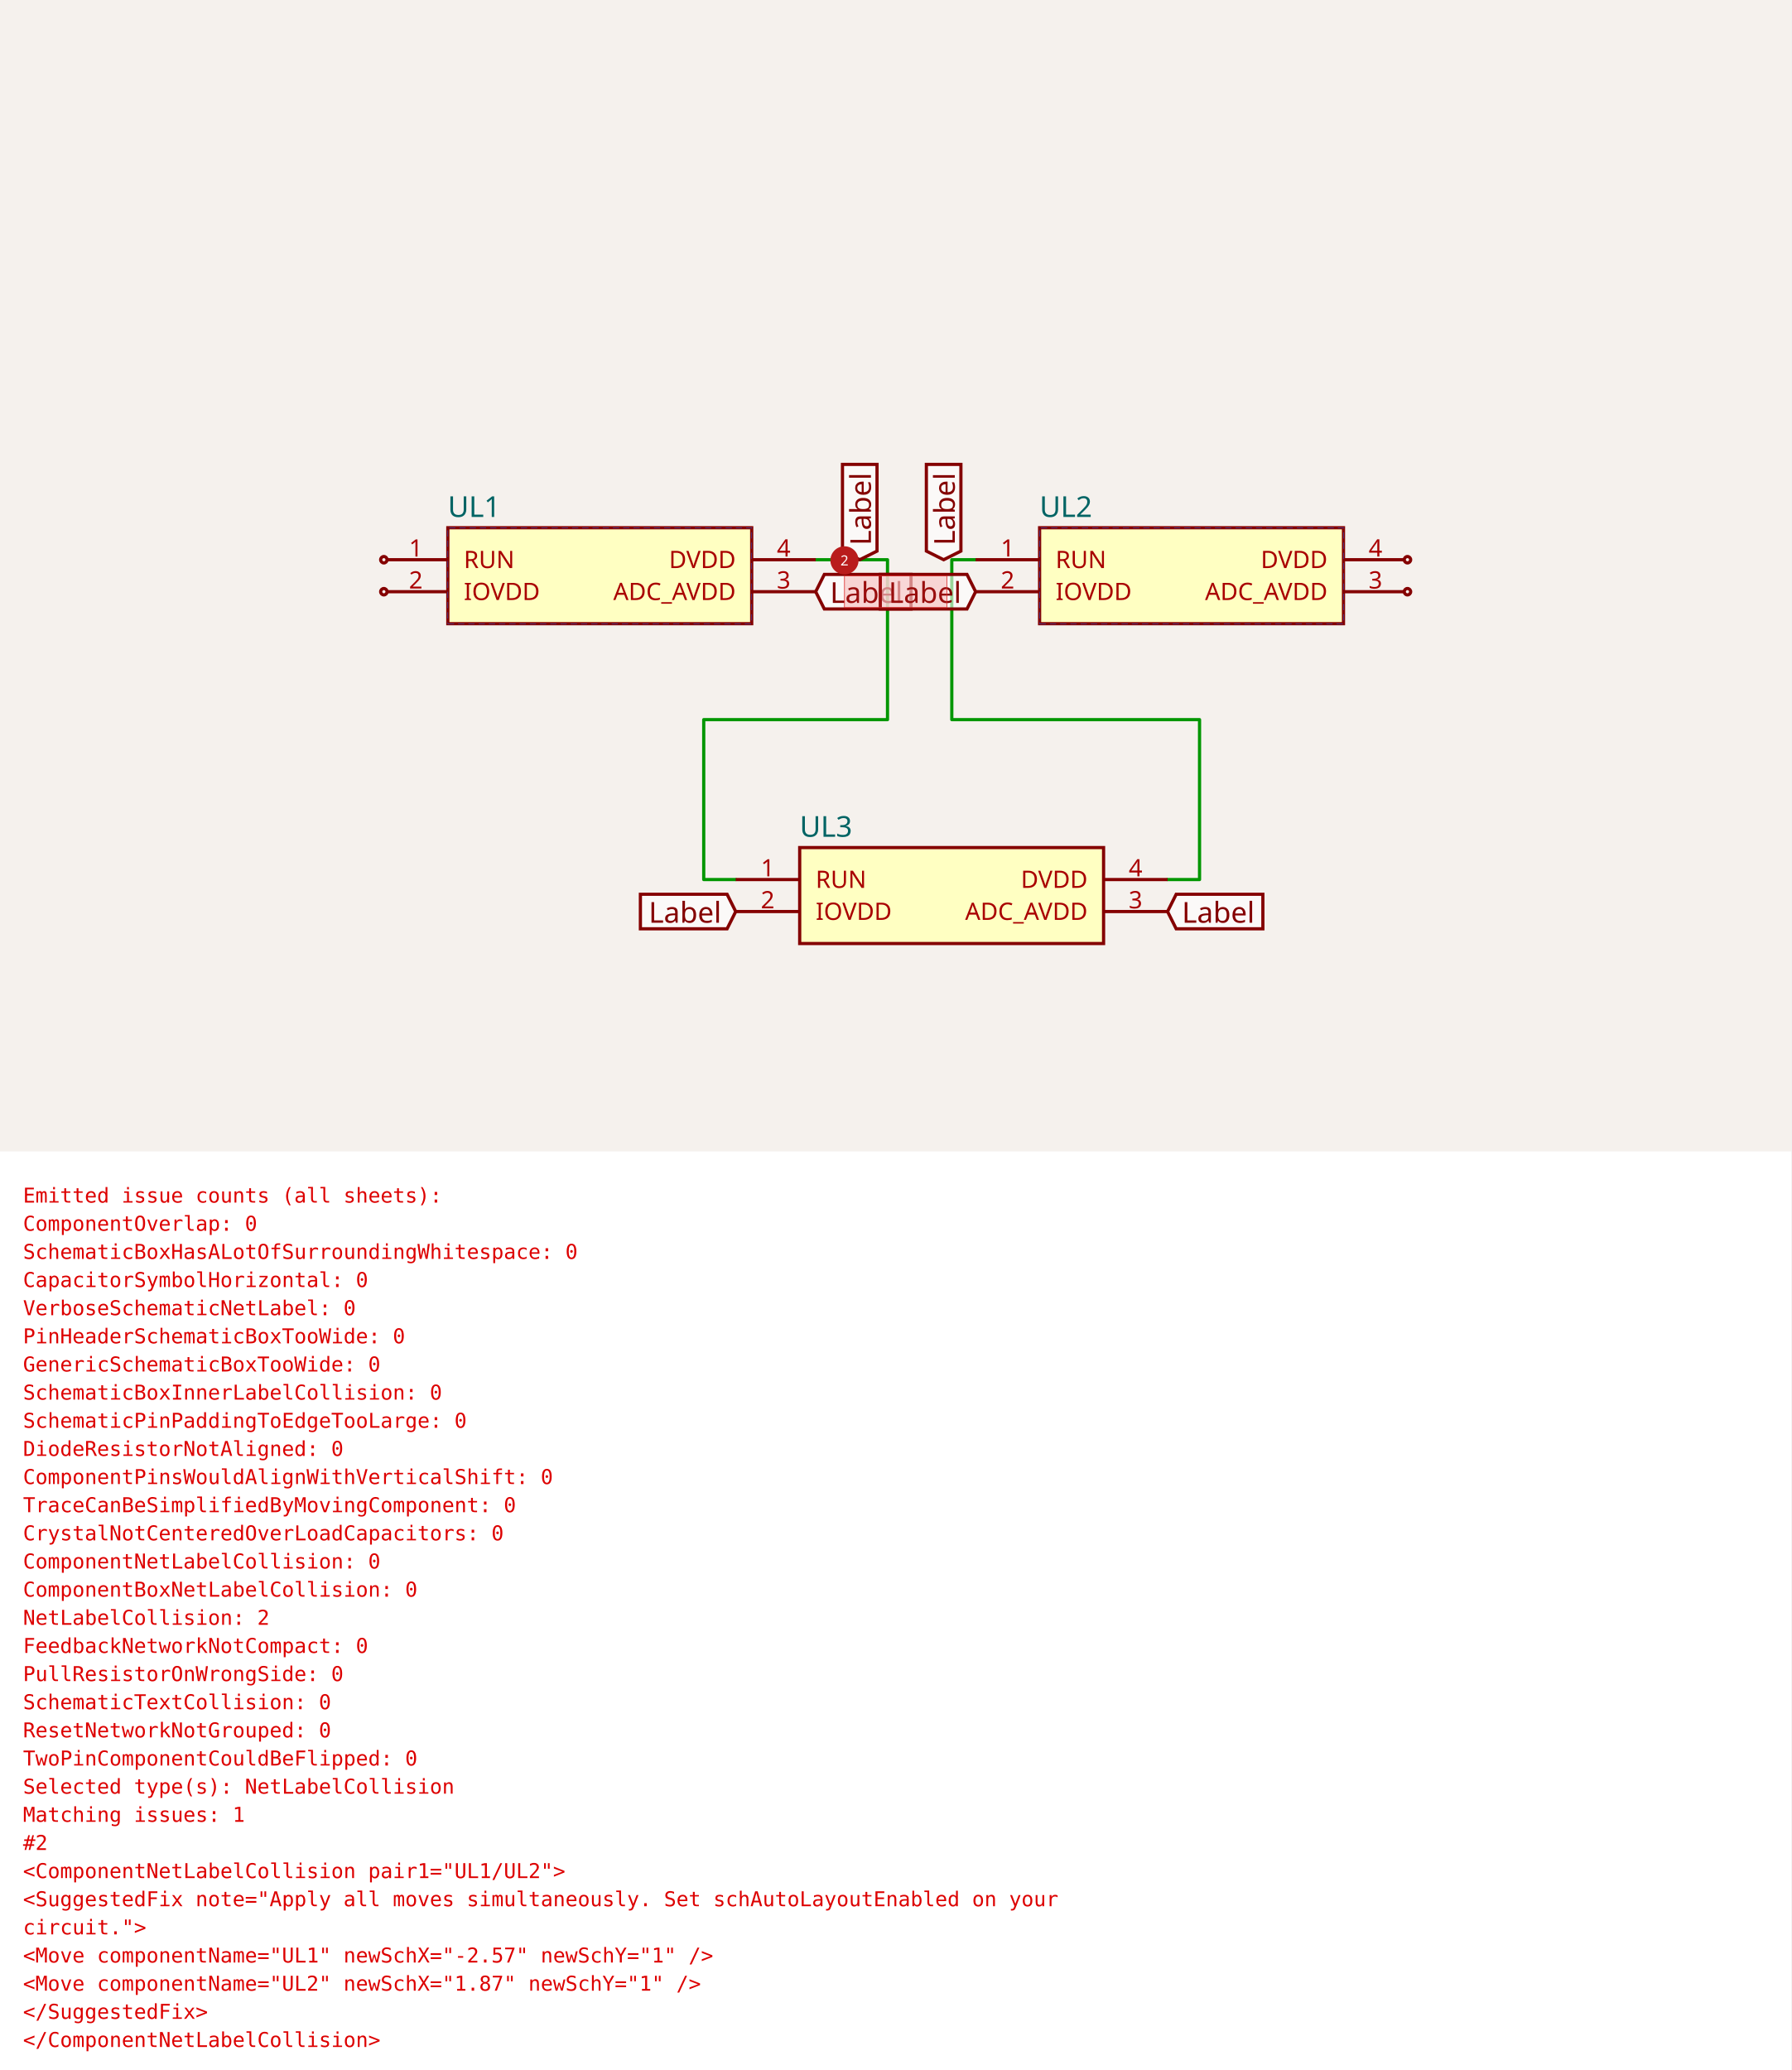
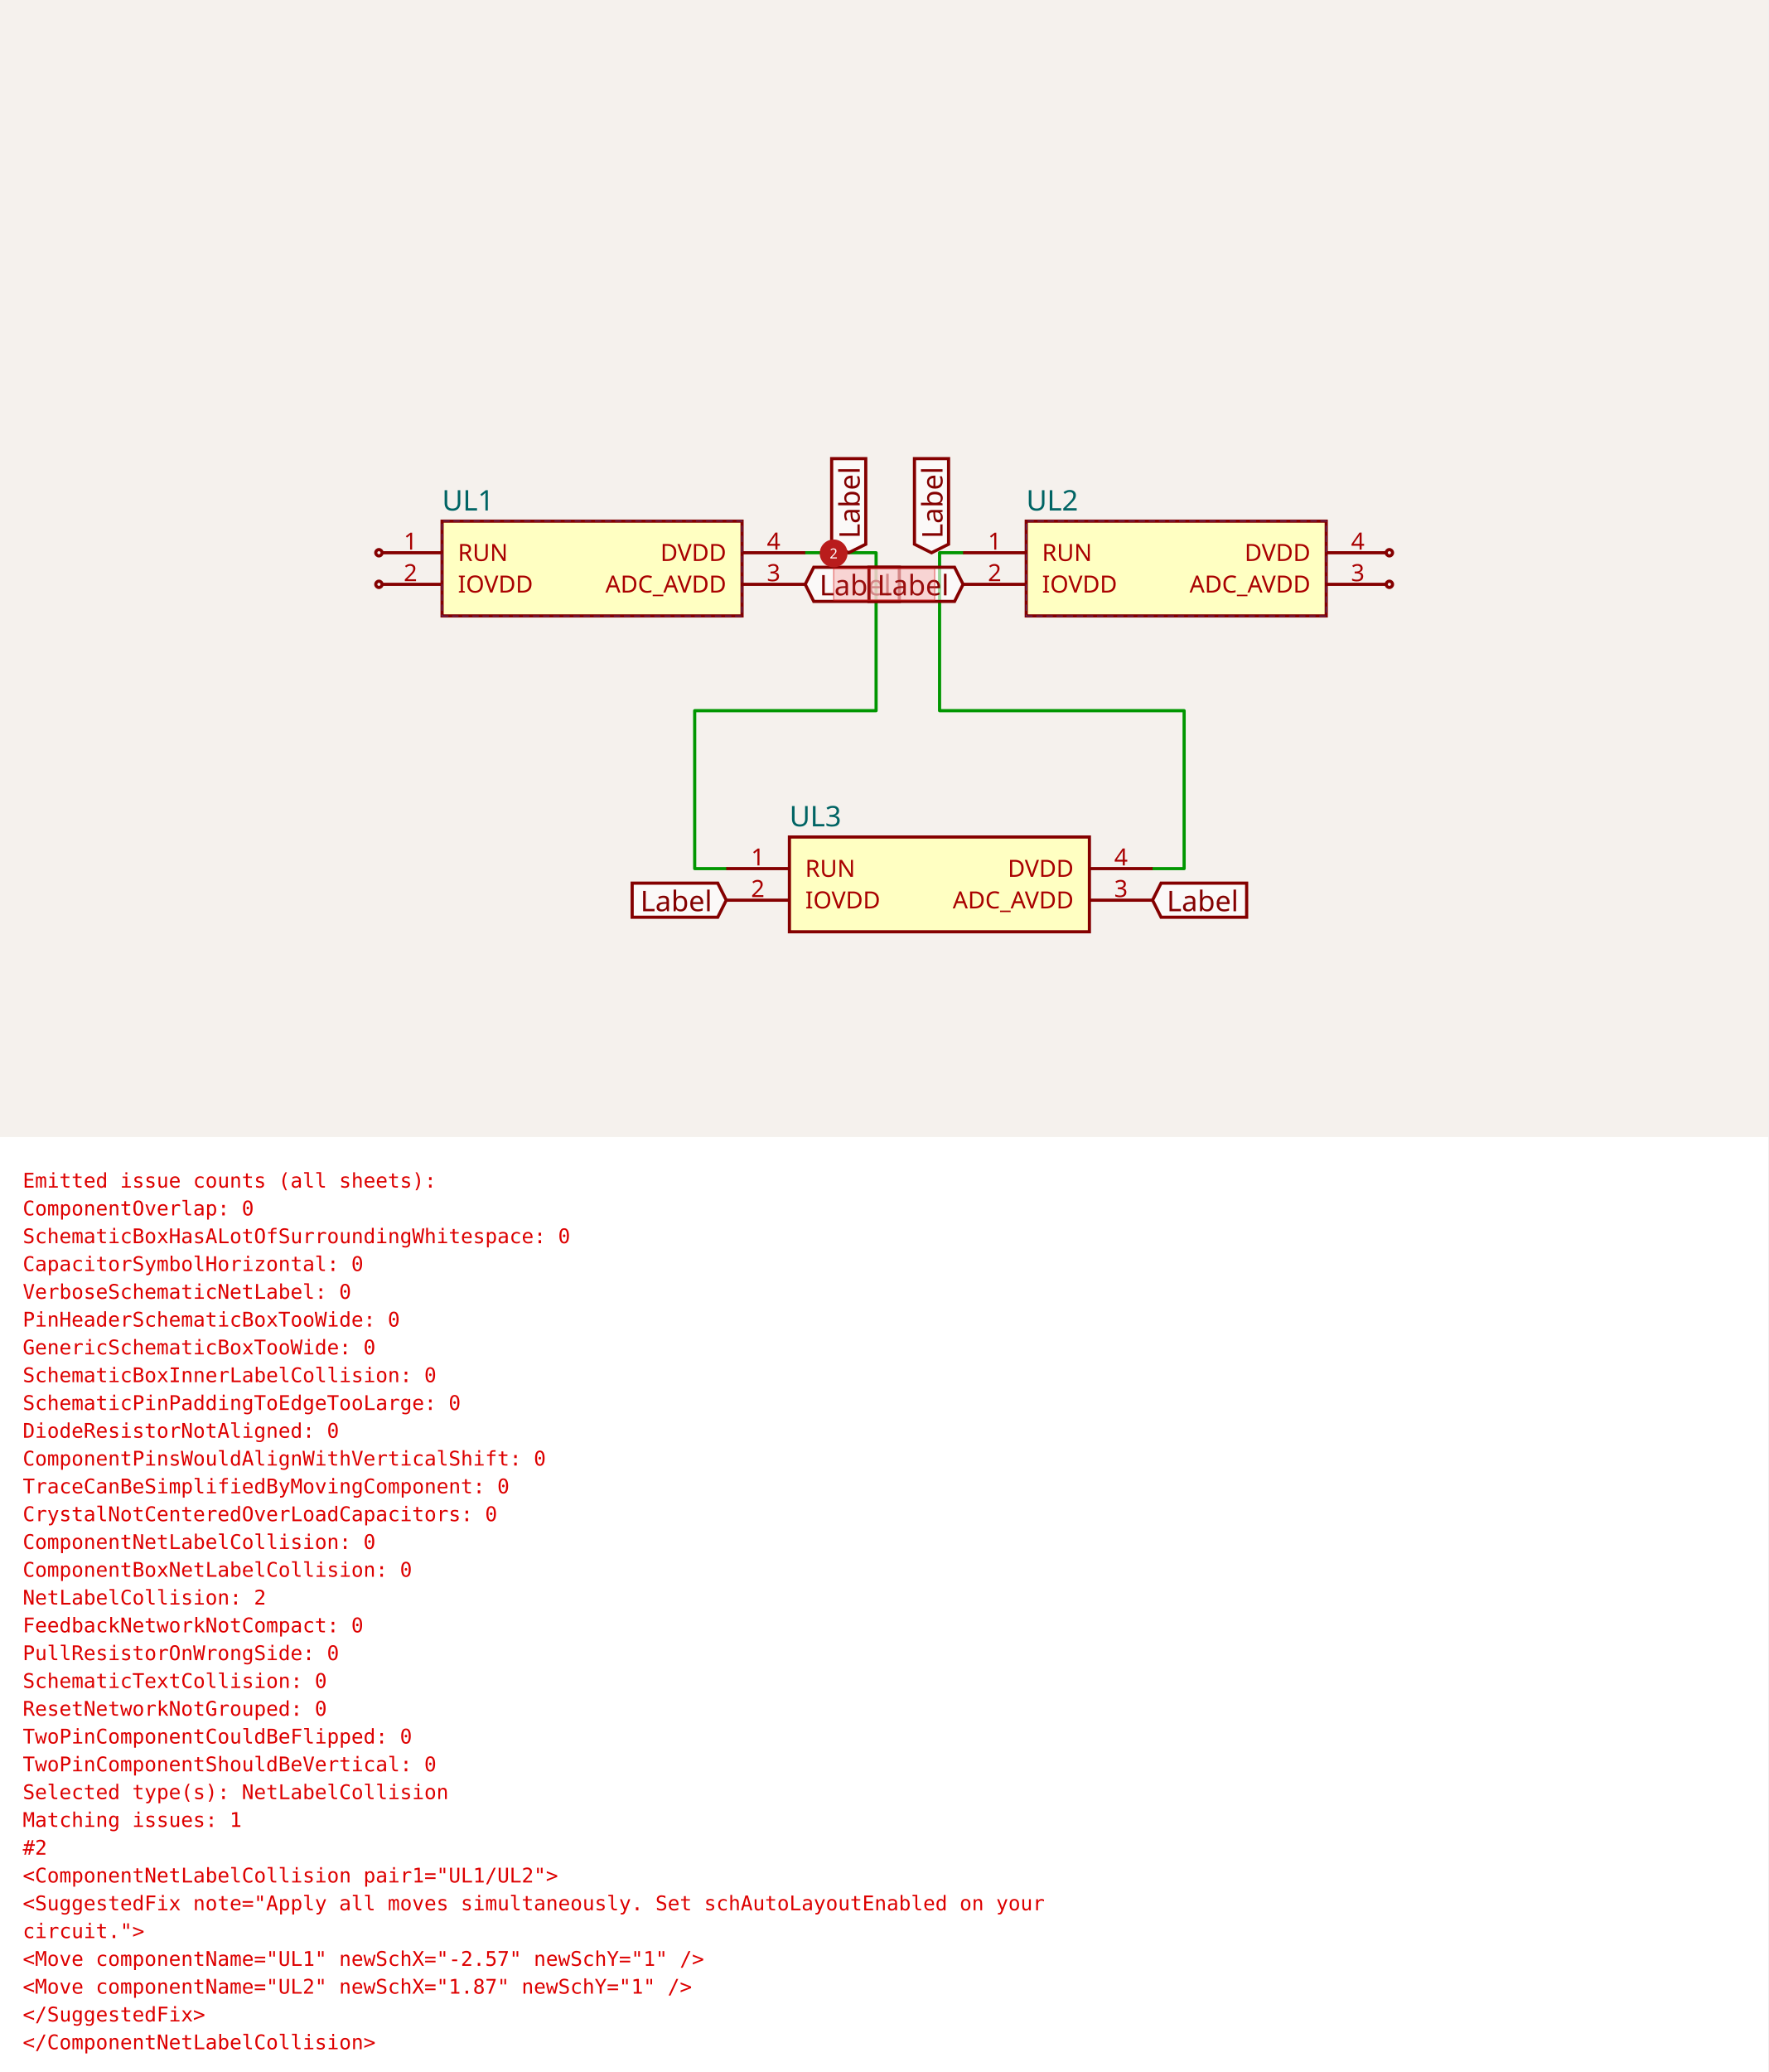
- <svg xmlns="http://www.w3.org/2000/svg" width="1400" height="1618" viewBox="0 0 1400 1618">
+ <svg xmlns="http://www.w3.org/2000/svg" width="1400" height="1640" viewBox="0 0 1400 1640">
  <g transform="translate(0, 0)">
    <svg class="tscircuit-schematic" width="1400" height="900" style="background-color: rgb(245, 241, 237)" data-real-to-screen-transform="matrix(37.9167357771,0,0,-37.9167357771,700,450)" data-software-used-string="@tscircuit/core@0.0.1382" viewBox="474.395 388.708 424.667 46.75">
      <style>
              .boundary { fill: rgb(245, 241, 237); }
              .schematic-boundary { fill: none; stroke: #fff; }
              .component { fill: none; stroke: rgb(132, 0, 0); }
              .chip { fill: rgb(255, 255, 194); stroke: rgb(132, 0, 0); }
              .component-pin { fill: none; stroke: rgb(132, 0, 0); }
              /* Basic per-trace hover fallback */
              .trace:hover {
                filter: invert(1);
              }
              .trace:hover .trace-crossing-outline {
                opacity: 0;
              }
              .trace:hover .trace-junction {
                filter: invert(1);
              }
              /* Net-hover highlighting: when a trace or its overlays are hovered,
                 invert color for all traces (base + overlays) sharing the same
                 subcircuit connectivity key. Also hide crossing outline during hover. */
              svg:has(:is(g.trace[data-subcircuit-connectivity-map-key="LOGIC_LABELS_connectivity_net0"], g.trace-overlays[data-subcircuit-connectivity-map-key="LOGIC_LABELS_connectivity_net0"]):hover) :is(g.trace[data-subcircuit-connectivity-map-key="LOGIC_LABELS_connectivity_net0"], g.trace-overlays[data-subcircuit-connectivity-map-key="LOGIC_LABELS_connectivity_net0"]) { filter: invert(1); }
svg:has(:is(g.trace[data-subcircuit-connectivity-map-key="LOGIC_LABELS_connectivity_net0"], g.trace-overlays[data-subcircuit-connectivity-map-key="LOGIC_LABELS_connectivity_net0"]):hover) g.trace-overlays[data-subcircuit-connectivity-map-key="LOGIC_LABELS_connectivity_net0"] .trace-crossing-outline { opacity: 0; }
svg:has(:is(g.trace[data-subcircuit-connectivity-map-key="LOGIC_LABELS_connectivity_net2"], g.trace-overlays[data-subcircuit-connectivity-map-key="LOGIC_LABELS_connectivity_net2"]):hover) :is(g.trace[data-subcircuit-connectivity-map-key="LOGIC_LABELS_connectivity_net2"], g.trace-overlays[data-subcircuit-connectivity-map-key="LOGIC_LABELS_connectivity_net2"]) { filter: invert(1); }
svg:has(:is(g.trace[data-subcircuit-connectivity-map-key="LOGIC_LABELS_connectivity_net2"], g.trace-overlays[data-subcircuit-connectivity-map-key="LOGIC_LABELS_connectivity_net2"]):hover) g.trace-overlays[data-subcircuit-connectivity-map-key="LOGIC_LABELS_connectivity_net2"] .trace-crossing-outline { opacity: 0; }
              .text { font-family: sans-serif; fill: rgb(0, 150, 0); }
              .pin-number { fill: rgb(169, 0, 0); }
              .port-label { fill: rgb(0, 100, 100); }
              .component-name { fill: rgb(0, 100, 100); }

            </style>
      <rect class="boundary" x="0" y="0" width="1400" height="900" />
      <g class="schematic-sheet" data-circuit-json-type="schematic_sheet" data-schematic-sheet-id="schematic_sheet_1">
        <rect class="sch-rect" x="90.384" y="18.958" width="1219.232" height="862.083" fill="none" stroke="rgb(132, 0, 0)" stroke-width="0.821" data-schematic-rect-id="schematic_sheet_1_outer" />
        <rect class="sch-rect" x="110.91" y="39.484" width="1178.18" height="821.032" fill="none" stroke="rgb(132, 0, 0)" stroke-width="0.821" data-schematic-rect-id="schematic_sheet_1_inner" />
        <line class="sch-line" x1="307.273" y1="18.958" x2="307.273" y2="39.484" stroke="rgb(132, 0, 0)" stroke-width="0.821" data-schematic-line-id="schematic_sheet_1_top_column_1" />
        <line class="sch-line" x1="307.273" y1="881.042" x2="307.273" y2="860.516" stroke="rgb(132, 0, 0)" stroke-width="0.821" data-schematic-line-id="schematic_sheet_1_bottom_column_1" />
        <line class="sch-line" x1="503.637" y1="18.958" x2="503.637" y2="39.484" stroke="rgb(132, 0, 0)" stroke-width="0.821" data-schematic-line-id="schematic_sheet_1_top_column_2" />
        <line class="sch-line" x1="503.637" y1="881.042" x2="503.637" y2="860.516" stroke="rgb(132, 0, 0)" stroke-width="0.821" data-schematic-line-id="schematic_sheet_1_bottom_column_2" />
        <line class="sch-line" x1="700" y1="18.958" x2="700" y2="39.484" stroke="rgb(132, 0, 0)" stroke-width="0.821" data-schematic-line-id="schematic_sheet_1_top_column_3" />
        <line class="sch-line" x1="700" y1="881.042" x2="700" y2="860.516" stroke="rgb(132, 0, 0)" stroke-width="0.821" data-schematic-line-id="schematic_sheet_1_bottom_column_3" />
        <line class="sch-line" x1="896.363" y1="18.958" x2="896.363" y2="39.484" stroke="rgb(132, 0, 0)" stroke-width="0.821" data-schematic-line-id="schematic_sheet_1_top_column_4" />
        <line class="sch-line" x1="896.363" y1="881.042" x2="896.363" y2="860.516" stroke="rgb(132, 0, 0)" stroke-width="0.821" data-schematic-line-id="schematic_sheet_1_bottom_column_4" />
        <line class="sch-line" x1="1092.727" y1="18.958" x2="1092.727" y2="39.484" stroke="rgb(132, 0, 0)" stroke-width="0.821" data-schematic-line-id="schematic_sheet_1_top_column_5" />
        <line class="sch-line" x1="1092.727" y1="881.042" x2="1092.727" y2="860.516" stroke="rgb(132, 0, 0)" stroke-width="0.821" data-schematic-line-id="schematic_sheet_1_bottom_column_5" />
        <line class="sch-line" x1="90.384" y1="655.258" x2="110.91" y2="655.258" stroke="rgb(132, 0, 0)" stroke-width="0.821" data-schematic-line-id="schematic_sheet_1_left_row_1" />
        <line class="sch-line" x1="1309.616" y1="655.258" x2="1289.09" y2="655.258" stroke="rgb(132, 0, 0)" stroke-width="0.821" data-schematic-line-id="schematic_sheet_1_right_row_1" />
        <line class="sch-line" x1="90.384" y1="450" x2="110.91" y2="450" stroke="rgb(132, 0, 0)" stroke-width="0.821" data-schematic-line-id="schematic_sheet_1_left_row_2" />
        <line class="sch-line" x1="1309.616" y1="450" x2="1289.09" y2="450" stroke="rgb(132, 0, 0)" stroke-width="0.821" data-schematic-line-id="schematic_sheet_1_right_row_2" />
        <line class="sch-line" x1="90.384" y1="244.742" x2="110.91" y2="244.742" stroke="rgb(132, 0, 0)" stroke-width="0.821" data-schematic-line-id="schematic_sheet_1_left_row_3" />
        <line class="sch-line" x1="1309.616" y1="244.742" x2="1289.09" y2="244.742" stroke="rgb(132, 0, 0)" stroke-width="0.821" data-schematic-line-id="schematic_sheet_1_right_row_3" />
        <text class="sch-text" x="209.091" y="29.221" fill="rgb(132, 132, 132)" text-anchor="middle" dominant-baseline="middle" font-family="sans-serif" font-size="12.315px" transform="rotate(0, 209.0915, 29.22126)">1</text>
        <text class="sch-text" x="209.091" y="870.779" fill="rgb(132, 132, 132)" text-anchor="middle" dominant-baseline="middle" font-family="sans-serif" font-size="12.315px" transform="rotate(0, 209.0915, 870.7787)">1</text>
        <text class="sch-text" x="405.455" y="29.221" fill="rgb(132, 132, 132)" text-anchor="middle" dominant-baseline="middle" font-family="sans-serif" font-size="12.315px" transform="rotate(0, 405.4549, 29.22126)">2</text>
        <text class="sch-text" x="405.455" y="870.779" fill="rgb(132, 132, 132)" text-anchor="middle" dominant-baseline="middle" font-family="sans-serif" font-size="12.315px" transform="rotate(0, 405.4549, 870.7787)">2</text>
        <text class="sch-text" x="601.818" y="29.221" fill="rgb(132, 132, 132)" text-anchor="middle" dominant-baseline="middle" font-family="sans-serif" font-size="12.315px" transform="rotate(0, 601.8183, 29.22126)">3</text>
        <text class="sch-text" x="601.818" y="870.779" fill="rgb(132, 132, 132)" text-anchor="middle" dominant-baseline="middle" font-family="sans-serif" font-size="12.315px" transform="rotate(0, 601.8183, 870.7787)">3</text>
        <text class="sch-text" x="798.182" y="29.221" fill="rgb(132, 132, 132)" text-anchor="middle" dominant-baseline="middle" font-family="sans-serif" font-size="12.315px" transform="rotate(0, 798.1817, 29.22126)">4</text>
        <text class="sch-text" x="798.182" y="870.779" fill="rgb(132, 132, 132)" text-anchor="middle" dominant-baseline="middle" font-family="sans-serif" font-size="12.315px" transform="rotate(0, 798.1817, 870.7787)">4</text>
        <text class="sch-text" x="994.545" y="29.221" fill="rgb(132, 132, 132)" text-anchor="middle" dominant-baseline="middle" font-family="sans-serif" font-size="12.315px" transform="rotate(0, 994.5451, 29.22126)">5</text>
        <text class="sch-text" x="994.545" y="870.779" fill="rgb(132, 132, 132)" text-anchor="middle" dominant-baseline="middle" font-family="sans-serif" font-size="12.315px" transform="rotate(0, 994.5451, 870.7787)">5</text>
        <text class="sch-text" x="1190.909" y="29.221" fill="rgb(132, 132, 132)" text-anchor="middle" dominant-baseline="middle" font-family="sans-serif" font-size="12.315px" transform="rotate(0, 1190.909, 29.22126)">6</text>
        <text class="sch-text" x="1190.909" y="870.779" fill="rgb(132, 132, 132)" text-anchor="middle" dominant-baseline="middle" font-family="sans-serif" font-size="12.315px" transform="rotate(0, 1190.909, 870.7787)">6</text>
        <text class="sch-text" x="100.647" y="142.113" fill="rgb(132, 132, 132)" text-anchor="middle" dominant-baseline="middle" font-family="sans-serif" font-size="12.315px" transform="rotate(0, 100.6469, 142.1131)">A</text>
        <text class="sch-text" x="1299.353" y="142.113" fill="rgb(132, 132, 132)" text-anchor="middle" dominant-baseline="middle" font-family="sans-serif" font-size="12.315px" transform="rotate(0, 1299.353, 142.1131)">A</text>
        <text class="sch-text" x="100.647" y="347.371" fill="rgb(132, 132, 132)" text-anchor="middle" dominant-baseline="middle" font-family="sans-serif" font-size="12.315px" transform="rotate(0, 100.6469, 347.371)">B</text>
        <text class="sch-text" x="1299.353" y="347.371" fill="rgb(132, 132, 132)" text-anchor="middle" dominant-baseline="middle" font-family="sans-serif" font-size="12.315px" transform="rotate(0, 1299.353, 347.371)">B</text>
        <text class="sch-text" x="100.647" y="552.629" fill="rgb(132, 132, 132)" text-anchor="middle" dominant-baseline="middle" font-family="sans-serif" font-size="12.315px" transform="rotate(0, 100.6469, 552.629)">C</text>
        <text class="sch-text" x="1299.353" y="552.629" fill="rgb(132, 132, 132)" text-anchor="middle" dominant-baseline="middle" font-family="sans-serif" font-size="12.315px" transform="rotate(0, 1299.353, 552.629)">C</text>
        <text class="sch-text" x="100.647" y="757.887" fill="rgb(132, 132, 132)" text-anchor="middle" dominant-baseline="middle" font-family="sans-serif" font-size="12.315px" transform="rotate(0, 100.6469, 757.8869)">D</text>
        <text class="sch-text" x="1299.353" y="757.887" fill="rgb(132, 132, 132)" text-anchor="middle" dominant-baseline="middle" font-family="sans-serif" font-size="12.315px" transform="rotate(0, 1299.353, 757.8869)">D</text>
      </g>
      <g class="trace sch-trace" data-layer="base" data-circuit-json-type="schematic_trace" data-schematic-trace-id="schematic_trace_2" data-subcircuit-connectivity-map-key="LOGIC_LABELS_connectivity_net0">
        <path d="M 667.771 408.292 L 684.795 408.292 L 684.795 446.208 L 641.229 446.208 L 641.229 484.125 L 648.812 484.125" class="trace-invisible-hover-outline sch-trace-hitbox" stroke="rgb(0, 150, 0)" fill="none" stroke-width="6.067px" stroke-linecap="round" opacity="0" stroke-linejoin="round" />
        <path class="sch-trace-path" d="M 667.771 408.292 L 684.795 408.292 L 684.795 446.208 L 641.229 446.208 L 641.229 484.125 L 648.812 484.125" stroke="rgb(0, 150, 0)" fill="none" stroke-width="0.758px" stroke-linecap="round" stroke-linejoin="round" />
      </g>
      <g class="trace sch-trace" data-layer="base" data-circuit-json-type="schematic_trace" data-schematic-trace-id="schematic_trace_3" data-subcircuit-connectivity-map-key="LOGIC_LABELS_connectivity_net2">
        <path d="M 705.688 408.292 L 700.038 408.292 L 700.038 446.208 L 758.771 446.208 L 758.771 484.125 L 751.188 484.125" class="trace-invisible-hover-outline sch-trace-hitbox" stroke="rgb(0, 150, 0)" fill="none" stroke-width="6.067px" stroke-linecap="round" opacity="0" stroke-linejoin="round" />
        <path class="sch-trace-path" d="M 705.688 408.292 L 700.038 408.292 L 700.038 446.208 L 758.771 446.208 L 758.771 484.125 L 751.188 484.125" stroke="rgb(0, 150, 0)" fill="none" stroke-width="0.758px" stroke-linecap="round" stroke-linejoin="round" />
      </g>
      <g class="trace-overlays sch-trace-overlays" data-layer="overlay" data-circuit-json-type="schematic_trace" data-schematic-trace-id="schematic_trace_2" data-subcircuit-connectivity-map-key="LOGIC_LABELS_connectivity_net0" />
      <g class="trace-overlays sch-trace-overlays" data-layer="overlay" data-circuit-json-type="schematic_trace" data-schematic-trace-id="schematic_trace_3" data-subcircuit-connectivity-map-key="LOGIC_LABELS_connectivity_net2" />
      <g class="sch-component" data-circuit-json-type="schematic_component" data-schematic-component-id="schematic_component_3" data-schematic-sheet-id="schematic_sheet_1">
        <rect class="component chip sch-component-body" x="580.562" y="400.708" width="72.042" height="22.75" stroke-width="0.758px" fill="rgb(255, 255, 194)" stroke="rgb(132, 0, 0)" />
        <rect class="component-overlay sch-component-overlay" x="580.562" y="400.708" width="72.042" height="22.75" fill="transparent" />
        <text class="sch-text" x="580.562" y="428.387" fill="#006464" text-anchor="start" dominant-baseline="middle" font-family="sans-serif" font-size="6.825px" transform="rotate(0, 580.5623, 428.3875)" />
        <text class="sch-text" x="580.562" y="395.779" fill="#006464" text-anchor="start" dominant-baseline="middle" font-family="sans-serif" font-size="6.825px" transform="rotate(0, 580.5623, 395.7791)">UL1</text>
        <line class="component-pin sch-component-pin sch-port-line" x1="580.562" y1="408.292" x2="566.154" y2="408.292" stroke-width="0.758px" />
        <g class="sch-port" data-schematic-port-id="source_port_12">
          <circle class="component-pin sch-component-pin sch-port-terminal" cx="565.396" cy="408.292" r="0.758" stroke-width="0.758px" />
          <rect x="564.637" y="407.533" width="1.517" height="1.517" opacity="0" />
        </g>
        <text class="pin-number sch-pin-number" x="572.979" y="407.533" style="font-family: sans-serif;" fill="rgb(169, 0, 0)" text-anchor="middle" dominant-baseline="auto" font-size="5.688px" transform="">1</text>
        <text class="pin-number sch-pin-label" x="584.354" y="408.292" style="font-family: sans-serif;" fill="rgb(169, 0, 0)" text-anchor="start" dominant-baseline="middle" font-size="5.688px" transform="">RUN</text>
        <line class="component-pin sch-component-pin sch-port-line" x1="580.562" y1="415.875" x2="566.154" y2="415.875" stroke-width="0.758px" />
        <g class="sch-port" data-schematic-port-id="source_port_13">
          <circle class="component-pin sch-component-pin sch-port-terminal" cx="565.396" cy="415.875" r="0.758" stroke-width="0.758px" />
          <rect x="564.637" y="415.117" width="1.517" height="1.517" opacity="0" />
        </g>
        <text class="pin-number sch-pin-number" x="572.979" y="415.117" style="font-family: sans-serif;" fill="rgb(169, 0, 0)" text-anchor="middle" dominant-baseline="auto" font-size="5.688px" transform="">2</text>
        <text class="pin-number sch-pin-label" x="584.354" y="415.875" style="font-family: sans-serif;" fill="rgb(169, 0, 0)" text-anchor="start" dominant-baseline="middle" font-size="5.688px" transform="">IOVDD</text>
        <line class="component-pin sch-component-pin sch-port-line" x1="652.604" y1="415.875" x2="667.771" y2="415.875" stroke-width="0.758px" />
        <g class="sch-port" data-schematic-port-id="source_port_14">
          <rect x="667.012" y="415.117" width="1.517" height="1.517" opacity="0" />
        </g>
        <text class="pin-number sch-pin-number" x="660.187" y="415.117" style="font-family: sans-serif;" fill="rgb(169, 0, 0)" text-anchor="middle" dominant-baseline="auto" font-size="5.688px" transform="">3</text>
        <text class="pin-number sch-pin-label" x="648.812" y="415.875" style="font-family: sans-serif;" fill="rgb(169, 0, 0)" text-anchor="end" dominant-baseline="middle" font-size="5.688px" transform="">ADC_AVDD</text>
        <line class="component-pin sch-component-pin sch-port-line" x1="652.604" y1="408.292" x2="667.771" y2="408.292" stroke-width="0.758px" />
        <g class="sch-port" data-schematic-port-id="source_port_15">
          <rect x="667.012" y="407.533" width="1.517" height="1.517" opacity="0" />
        </g>
        <text class="pin-number sch-pin-number" x="660.187" y="407.533" style="font-family: sans-serif;" fill="rgb(169, 0, 0)" text-anchor="middle" dominant-baseline="auto" font-size="5.688px" transform="">4</text>
        <text class="pin-number sch-pin-label" x="648.812" y="408.292" style="font-family: sans-serif;" fill="rgb(169, 0, 0)" text-anchor="end" dominant-baseline="middle" font-size="5.688px" transform="">DVDD</text>
      </g>
      <g class="sch-component" data-circuit-json-type="schematic_component" data-schematic-component-id="schematic_component_4" data-schematic-sheet-id="schematic_sheet_1">
        <rect class="component chip sch-component-body" x="720.854" y="400.708" width="72.042" height="22.75" stroke-width="0.758px" fill="rgb(255, 255, 194)" stroke="rgb(132, 0, 0)" />
        <rect class="component-overlay sch-component-overlay" x="720.854" y="400.708" width="72.042" height="22.75" fill="transparent" />
        <text class="sch-text" x="720.854" y="428.387" fill="#006464" text-anchor="start" dominant-baseline="middle" font-family="sans-serif" font-size="6.825px" transform="rotate(0, 720.8542, 428.3875)" />
        <text class="sch-text" x="720.854" y="395.779" fill="#006464" text-anchor="start" dominant-baseline="middle" font-family="sans-serif" font-size="6.825px" transform="rotate(0, 720.8542, 395.7791)">UL2</text>
        <line class="component-pin sch-component-pin sch-port-line" x1="720.854" y1="408.292" x2="705.688" y2="408.292" stroke-width="0.758px" />
        <g class="sch-port" data-schematic-port-id="source_port_16">
          <rect x="704.929" y="407.533" width="1.517" height="1.517" opacity="0" />
        </g>
        <text class="pin-number sch-pin-number" x="713.271" y="407.533" style="font-family: sans-serif;" fill="rgb(169, 0, 0)" text-anchor="middle" dominant-baseline="auto" font-size="5.688px" transform="">1</text>
        <text class="pin-number sch-pin-label" x="724.646" y="408.292" style="font-family: sans-serif;" fill="rgb(169, 0, 0)" text-anchor="start" dominant-baseline="middle" font-size="5.688px" transform="">RUN</text>
        <line class="component-pin sch-component-pin sch-port-line" x1="720.854" y1="415.875" x2="705.688" y2="415.875" stroke-width="0.758px" />
        <g class="sch-port" data-schematic-port-id="source_port_17">
          <rect x="704.929" y="415.117" width="1.517" height="1.517" opacity="0" />
        </g>
        <text class="pin-number sch-pin-number" x="713.271" y="415.117" style="font-family: sans-serif;" fill="rgb(169, 0, 0)" text-anchor="middle" dominant-baseline="auto" font-size="5.688px" transform="">2</text>
        <text class="pin-number sch-pin-label" x="724.646" y="415.875" style="font-family: sans-serif;" fill="rgb(169, 0, 0)" text-anchor="start" dominant-baseline="middle" font-size="5.688px" transform="">IOVDD</text>
        <line class="component-pin sch-component-pin sch-port-line" x1="792.896" y1="415.875" x2="807.304" y2="415.875" stroke-width="0.758px" />
        <g class="sch-port" data-schematic-port-id="source_port_18">
          <circle class="component-pin sch-component-pin sch-port-terminal" cx="808.063" cy="415.875" r="0.758" stroke-width="0.758px" />
          <rect x="807.304" y="415.117" width="1.517" height="1.517" opacity="0" />
        </g>
        <text class="pin-number sch-pin-number" x="800.479" y="415.117" style="font-family: sans-serif;" fill="rgb(169, 0, 0)" text-anchor="middle" dominant-baseline="auto" font-size="5.688px" transform="">3</text>
        <text class="pin-number sch-pin-label" x="789.104" y="415.875" style="font-family: sans-serif;" fill="rgb(169, 0, 0)" text-anchor="end" dominant-baseline="middle" font-size="5.688px" transform="">ADC_AVDD</text>
        <line class="component-pin sch-component-pin sch-port-line" x1="792.896" y1="408.292" x2="807.304" y2="408.292" stroke-width="0.758px" />
        <g class="sch-port" data-schematic-port-id="source_port_19">
          <circle class="component-pin sch-component-pin sch-port-terminal" cx="808.063" cy="408.292" r="0.758" stroke-width="0.758px" />
          <rect x="807.304" y="407.533" width="1.517" height="1.517" opacity="0" />
        </g>
        <text class="pin-number sch-pin-number" x="800.479" y="407.533" style="font-family: sans-serif;" fill="rgb(169, 0, 0)" text-anchor="middle" dominant-baseline="auto" font-size="5.688px" transform="">4</text>
        <text class="pin-number sch-pin-label" x="789.104" y="408.292" style="font-family: sans-serif;" fill="rgb(169, 0, 0)" text-anchor="end" dominant-baseline="middle" font-size="5.688px" transform="">DVDD</text>
      </g>
      <g class="sch-component" data-circuit-json-type="schematic_component" data-schematic-component-id="schematic_component_5" data-schematic-sheet-id="schematic_sheet_1">
        <rect class="component chip sch-component-body" x="663.979" y="476.542" width="72.042" height="22.75" stroke-width="0.758px" fill="rgb(255, 255, 194)" stroke="rgb(132, 0, 0)" />
        <rect class="component-overlay sch-component-overlay" x="663.979" y="476.542" width="72.042" height="22.75" fill="transparent" />
        <text class="sch-text" x="663.979" y="504.221" fill="#006464" text-anchor="start" dominant-baseline="middle" font-family="sans-serif" font-size="6.825px" transform="rotate(0, 663.9791, 504.2209)" />
        <text class="sch-text" x="663.979" y="471.613" fill="#006464" text-anchor="start" dominant-baseline="middle" font-family="sans-serif" font-size="6.825px" transform="rotate(0, 663.9791, 471.6125)">UL3</text>
        <line class="component-pin sch-component-pin sch-port-line" x1="663.979" y1="484.125" x2="648.812" y2="484.125" stroke-width="0.758px" />
        <g class="sch-port" data-schematic-port-id="source_port_20">
          <rect x="648.054" y="483.367" width="1.517" height="1.517" opacity="0" />
        </g>
        <text class="pin-number sch-pin-number" x="656.396" y="483.367" style="font-family: sans-serif;" fill="rgb(169, 0, 0)" text-anchor="middle" dominant-baseline="auto" font-size="5.688px" transform="">1</text>
        <text class="pin-number sch-pin-label" x="667.771" y="484.125" style="font-family: sans-serif;" fill="rgb(169, 0, 0)" text-anchor="start" dominant-baseline="middle" font-size="5.688px" transform="">RUN</text>
        <line class="component-pin sch-component-pin sch-port-line" x1="663.979" y1="491.708" x2="648.812" y2="491.708" stroke-width="0.758px" />
        <g class="sch-port" data-schematic-port-id="source_port_21">
          <rect x="648.054" y="490.95" width="1.517" height="1.517" opacity="0" />
        </g>
        <text class="pin-number sch-pin-number" x="656.396" y="490.95" style="font-family: sans-serif;" fill="rgb(169, 0, 0)" text-anchor="middle" dominant-baseline="auto" font-size="5.688px" transform="">2</text>
        <text class="pin-number sch-pin-label" x="667.771" y="491.708" style="font-family: sans-serif;" fill="rgb(169, 0, 0)" text-anchor="start" dominant-baseline="middle" font-size="5.688px" transform="">IOVDD</text>
        <line class="component-pin sch-component-pin sch-port-line" x1="736.021" y1="491.708" x2="751.188" y2="491.708" stroke-width="0.758px" />
        <g class="sch-port" data-schematic-port-id="source_port_22">
          <rect x="750.429" y="490.95" width="1.517" height="1.517" opacity="0" />
        </g>
        <text class="pin-number sch-pin-number" x="743.604" y="490.95" style="font-family: sans-serif;" fill="rgb(169, 0, 0)" text-anchor="middle" dominant-baseline="auto" font-size="5.688px" transform="">3</text>
        <text class="pin-number sch-pin-label" x="732.229" y="491.708" style="font-family: sans-serif;" fill="rgb(169, 0, 0)" text-anchor="end" dominant-baseline="middle" font-size="5.688px" transform="">ADC_AVDD</text>
        <line class="component-pin sch-component-pin sch-port-line" x1="736.021" y1="484.125" x2="751.188" y2="484.125" stroke-width="0.758px" />
        <g class="sch-port" data-schematic-port-id="source_port_23">
          <rect x="750.429" y="483.367" width="1.517" height="1.517" opacity="0" />
        </g>
        <text class="pin-number sch-pin-number" x="743.604" y="483.367" style="font-family: sans-serif;" fill="rgb(169, 0, 0)" text-anchor="middle" dominant-baseline="auto" font-size="5.688px" transform="">4</text>
        <text class="pin-number sch-pin-label" x="732.229" y="484.125" style="font-family: sans-serif;" fill="rgb(169, 0, 0)" text-anchor="end" dominant-baseline="middle" font-size="5.688px" transform="">DVDD</text>
      </g>
      <g class="schematic-port-hover sch-port-hover" data-schematic-port-id="source_port_12" data-schematic-sheet-id="schematic_sheet_1">
        <circle cx="565.396" cy="408.292" r="1.517" fill="red" opacity="0" />
      </g>
      <g class="schematic-port-hover sch-port-hover" data-schematic-port-id="source_port_13" data-schematic-sheet-id="schematic_sheet_1">
        <circle cx="565.396" cy="415.875" r="1.517" fill="red" opacity="0" />
      </g>
      <g class="schematic-port-hover sch-port-hover" data-schematic-port-id="source_port_14" data-schematic-sheet-id="schematic_sheet_1">
        <circle cx="667.771" cy="415.875" r="1.517" fill="red" opacity="0" />
      </g>
      <g class="schematic-port-hover sch-port-hover" data-schematic-port-id="source_port_15" data-schematic-sheet-id="schematic_sheet_1">
        <circle cx="667.771" cy="408.292" r="1.517" fill="red" opacity="0" />
      </g>
      <g class="schematic-port-hover sch-port-hover" data-schematic-port-id="source_port_16" data-schematic-sheet-id="schematic_sheet_1">
        <circle cx="705.688" cy="408.292" r="1.517" fill="red" opacity="0" />
      </g>
      <g class="schematic-port-hover sch-port-hover" data-schematic-port-id="source_port_17" data-schematic-sheet-id="schematic_sheet_1">
        <circle cx="705.688" cy="415.875" r="1.517" fill="red" opacity="0" />
      </g>
      <g class="schematic-port-hover sch-port-hover" data-schematic-port-id="source_port_18" data-schematic-sheet-id="schematic_sheet_1">
        <circle cx="808.063" cy="415.875" r="1.517" fill="red" opacity="0" />
      </g>
      <g class="schematic-port-hover sch-port-hover" data-schematic-port-id="source_port_19" data-schematic-sheet-id="schematic_sheet_1">
        <circle cx="808.063" cy="408.292" r="1.517" fill="red" opacity="0" />
      </g>
      <g class="schematic-port-hover sch-port-hover" data-schematic-port-id="source_port_20" data-schematic-sheet-id="schematic_sheet_1">
        <circle cx="648.812" cy="484.125" r="1.517" fill="red" opacity="0" />
      </g>
      <g class="schematic-port-hover sch-port-hover" data-schematic-port-id="source_port_21" data-schematic-sheet-id="schematic_sheet_1">
        <circle cx="648.812" cy="491.708" r="1.517" fill="red" opacity="0" />
      </g>
      <g class="schematic-port-hover sch-port-hover" data-schematic-port-id="source_port_22" data-schematic-sheet-id="schematic_sheet_1">
        <circle cx="751.188" cy="491.708" r="1.517" fill="red" opacity="0" />
      </g>
      <g class="schematic-port-hover sch-port-hover" data-schematic-port-id="source_port_23" data-schematic-sheet-id="schematic_sheet_1">
        <circle cx="751.188" cy="484.125" r="1.517" fill="red" opacity="0" />
      </g>
      <path class="net-label sch-net-label" d="     M 667.771,415.875     L 669.818,411.78     L 690.369,411.78     L 690.369,419.97     L 669.818,419.97     Z   " fill="rgba(255, 255, 255, 0.6)" stroke="rgb(132, 0, 0)" stroke-width="0.758px" />
      <text class="net-label-text sch-net-label-text" x="671.183" y="415.875" fill="rgb(132, 0, 0)" text-anchor="start" dominant-baseline="central" font-family="sans-serif" font-variant-numeric="tabular-nums" font-size="6.825px" transform="">Label</text>
      <path class="net-label sch-net-label" d="     M 648.812,491.708     L 646.765,495.803     L 626.214,495.803     L 626.214,487.613     L 646.765,487.613     Z   " fill="rgba(255, 255, 255, 0.6)" stroke="rgb(132, 0, 0)" stroke-width="0.758px" />
      <text class="net-label-text sch-net-label-text" x="645.4" y="491.708" fill="rgb(132, 0, 0)" text-anchor="end" dominant-baseline="central" font-family="sans-serif" font-variant-numeric="tabular-nums" font-size="6.825px" transform="">Label</text>
      <path class="net-label sch-net-label" d="     M 678.217,408.292     L 674.122,406.244     L 674.122,385.693     L 682.312,385.693     L 682.312,406.244     Z   " fill="rgba(255, 255, 255, 0.6)" stroke="rgb(132, 0, 0)" stroke-width="0.758px" />
      <text class="net-label-text sch-net-label-text" x="678.217" y="404.879" fill="rgb(132, 0, 0)" text-anchor="start" dominant-baseline="central" font-family="sans-serif" font-variant-numeric="tabular-nums" font-size="6.825px" transform="rotate(-90 678.2168 404.8791)">Label</text>
      <path class="net-label sch-net-label" d="     M 698.104,408.292     L 694.009,406.244     L 694.009,385.693     L 702.199,385.693     L 702.199,406.244     Z   " fill="rgba(255, 255, 255, 0.6)" stroke="rgb(132, 0, 0)" stroke-width="0.758px" />
      <text class="net-label-text sch-net-label-text" x="698.104" y="404.879" fill="rgb(132, 0, 0)" text-anchor="start" dominant-baseline="central" font-family="sans-serif" font-variant-numeric="tabular-nums" font-size="6.825px" transform="rotate(-90 698.1042 404.8791)">Label</text>
      <path class="net-label sch-net-label" d="     M 705.688,415.875     L 703.64,419.97     L 683.089,419.97     L 683.089,411.78     L 703.64,411.78     Z   " fill="rgba(255, 255, 255, 0.6)" stroke="rgb(132, 0, 0)" stroke-width="0.758px" />
      <text class="net-label-text sch-net-label-text" x="702.275" y="415.875" fill="rgb(132, 0, 0)" text-anchor="end" dominant-baseline="central" font-family="sans-serif" font-variant-numeric="tabular-nums" font-size="6.825px" transform="">Label</text>
      <path class="net-label sch-net-label" d="     M 751.188,491.708     L 753.235,487.613     L 773.786,487.613     L 773.786,495.803     L 753.235,495.803     Z   " fill="rgba(255, 255, 255, 0.6)" stroke="rgb(132, 0, 0)" stroke-width="0.758px" />
      <text class="net-label-text sch-net-label-text" x="754.6" y="491.708" fill="rgb(132, 0, 0)" text-anchor="start" dominant-baseline="central" font-family="sans-serif" font-variant-numeric="tabular-nums" font-size="6.825px" transform="">Label</text>
      <g class="placement-issue-overlays">
        <g data-issue-index="1" data-issue-type="NetLabelCollision">
          <g transform="matrix(37.91674 0 0 -37.91674 700 450)">
            <rect x="-3.15" y="0.7" width="1.9" height="0.6" fill="none" stroke="#2563eb" stroke-width="0.35" stroke-dasharray="5 3" vector-effect="non-scaling-stroke" />
            <rect x="0.55" y="0.7" width="1.9" height="0.6" fill="none" stroke="#2563eb" stroke-width="0.35" stroke-dasharray="5 3" vector-effect="non-scaling-stroke" />
            <rect x="-0.67" y="0.8" width="0.64" height="0.2" fill="#ef444433" stroke="#dc2626" stroke-width="0.5" vector-effect="non-scaling-stroke" />
          </g>
          <g transform="translate(674.5958 412.0833) scale(0.3033339)">
            <circle cy="-12" r="11" fill="#b91c1c" />
            <text y="-8" text-anchor="middle" fill="white" font-family="sans-serif" font-size="11">2</text>
          </g>
        </g>
      </g>
    </svg>
  </g>
  <g transform="translate(0, 900) scale(1, 1) translate(0, 0)">
    <rect width="100%" height="100%" fill="#fff" />
    <text x="18" y="40" fill="#d00" font-family="Menlo, Consolas, monospace" font-size="16">
      <tspan x="18" dy="0">Emitted issue counts (all sheets):</tspan>
      <tspan x="18" dy="22">ComponentOverlap: 0</tspan>
      <tspan x="18" dy="22">SchematicBoxHasALotOfSurroundingWhitespace: 0</tspan>
      <tspan x="18" dy="22">CapacitorSymbolHorizontal: 0</tspan>
      <tspan x="18" dy="22">VerboseSchematicNetLabel: 0</tspan>
      <tspan x="18" dy="22">PinHeaderSchematicBoxTooWide: 0</tspan>
      <tspan x="18" dy="22">GenericSchematicBoxTooWide: 0</tspan>
      <tspan x="18" dy="22">SchematicBoxInnerLabelCollision: 0</tspan>
      <tspan x="18" dy="22">SchematicPinPaddingToEdgeTooLarge: 0</tspan>
      <tspan x="18" dy="22">DiodeResistorNotAligned: 0</tspan>
      <tspan x="18" dy="22">ComponentPinsWouldAlignWithVerticalShift: 0</tspan>
      <tspan x="18" dy="22">TraceCanBeSimplifiedByMovingComponent: 0</tspan>
      <tspan x="18" dy="22">CrystalNotCenteredOverLoadCapacitors: 0</tspan>
      <tspan x="18" dy="22">ComponentNetLabelCollision: 0</tspan>
      <tspan x="18" dy="22">ComponentBoxNetLabelCollision: 0</tspan>
      <tspan x="18" dy="22">NetLabelCollision: 2</tspan>
      <tspan x="18" dy="22">FeedbackNetworkNotCompact: 0</tspan>
      <tspan x="18" dy="22">PullResistorOnWrongSide: 0</tspan>
      <tspan x="18" dy="22">SchematicTextCollision: 0</tspan>
      <tspan x="18" dy="22">ResetNetworkNotGrouped: 0</tspan>
      <tspan x="18" dy="22">TwoPinComponentCouldBeFlipped: 0</tspan>
+       <tspan x="18" dy="22">TwoPinComponentShouldBeVertical: 0</tspan>
      <tspan x="18" dy="22">Selected type(s): NetLabelCollision</tspan>
      <tspan x="18" dy="22">Matching issues: 1</tspan>
      <tspan x="18" dy="22">#2</tspan>
      <tspan x="18" dy="22">&lt;ComponentNetLabelCollision pair1="UL1/UL2"&gt;</tspan>
      <tspan x="18" dy="22">  &lt;SuggestedFix note="Apply all moves simultaneously. Set schAutoLayoutEnabled on your</tspan>
      <tspan x="18" dy="22">  circuit."&gt;</tspan>
      <tspan x="18" dy="22">    &lt;Move componentName="UL1" newSchX="-2.57" newSchY="1" /&gt;</tspan>
      <tspan x="18" dy="22">    &lt;Move componentName="UL2" newSchX="1.87" newSchY="1" /&gt;</tspan>
      <tspan x="18" dy="22">  &lt;/SuggestedFix&gt;</tspan>
      <tspan x="18" dy="22">&lt;/ComponentNetLabelCollision&gt;</tspan>
    </text>
  </g>
</svg>
